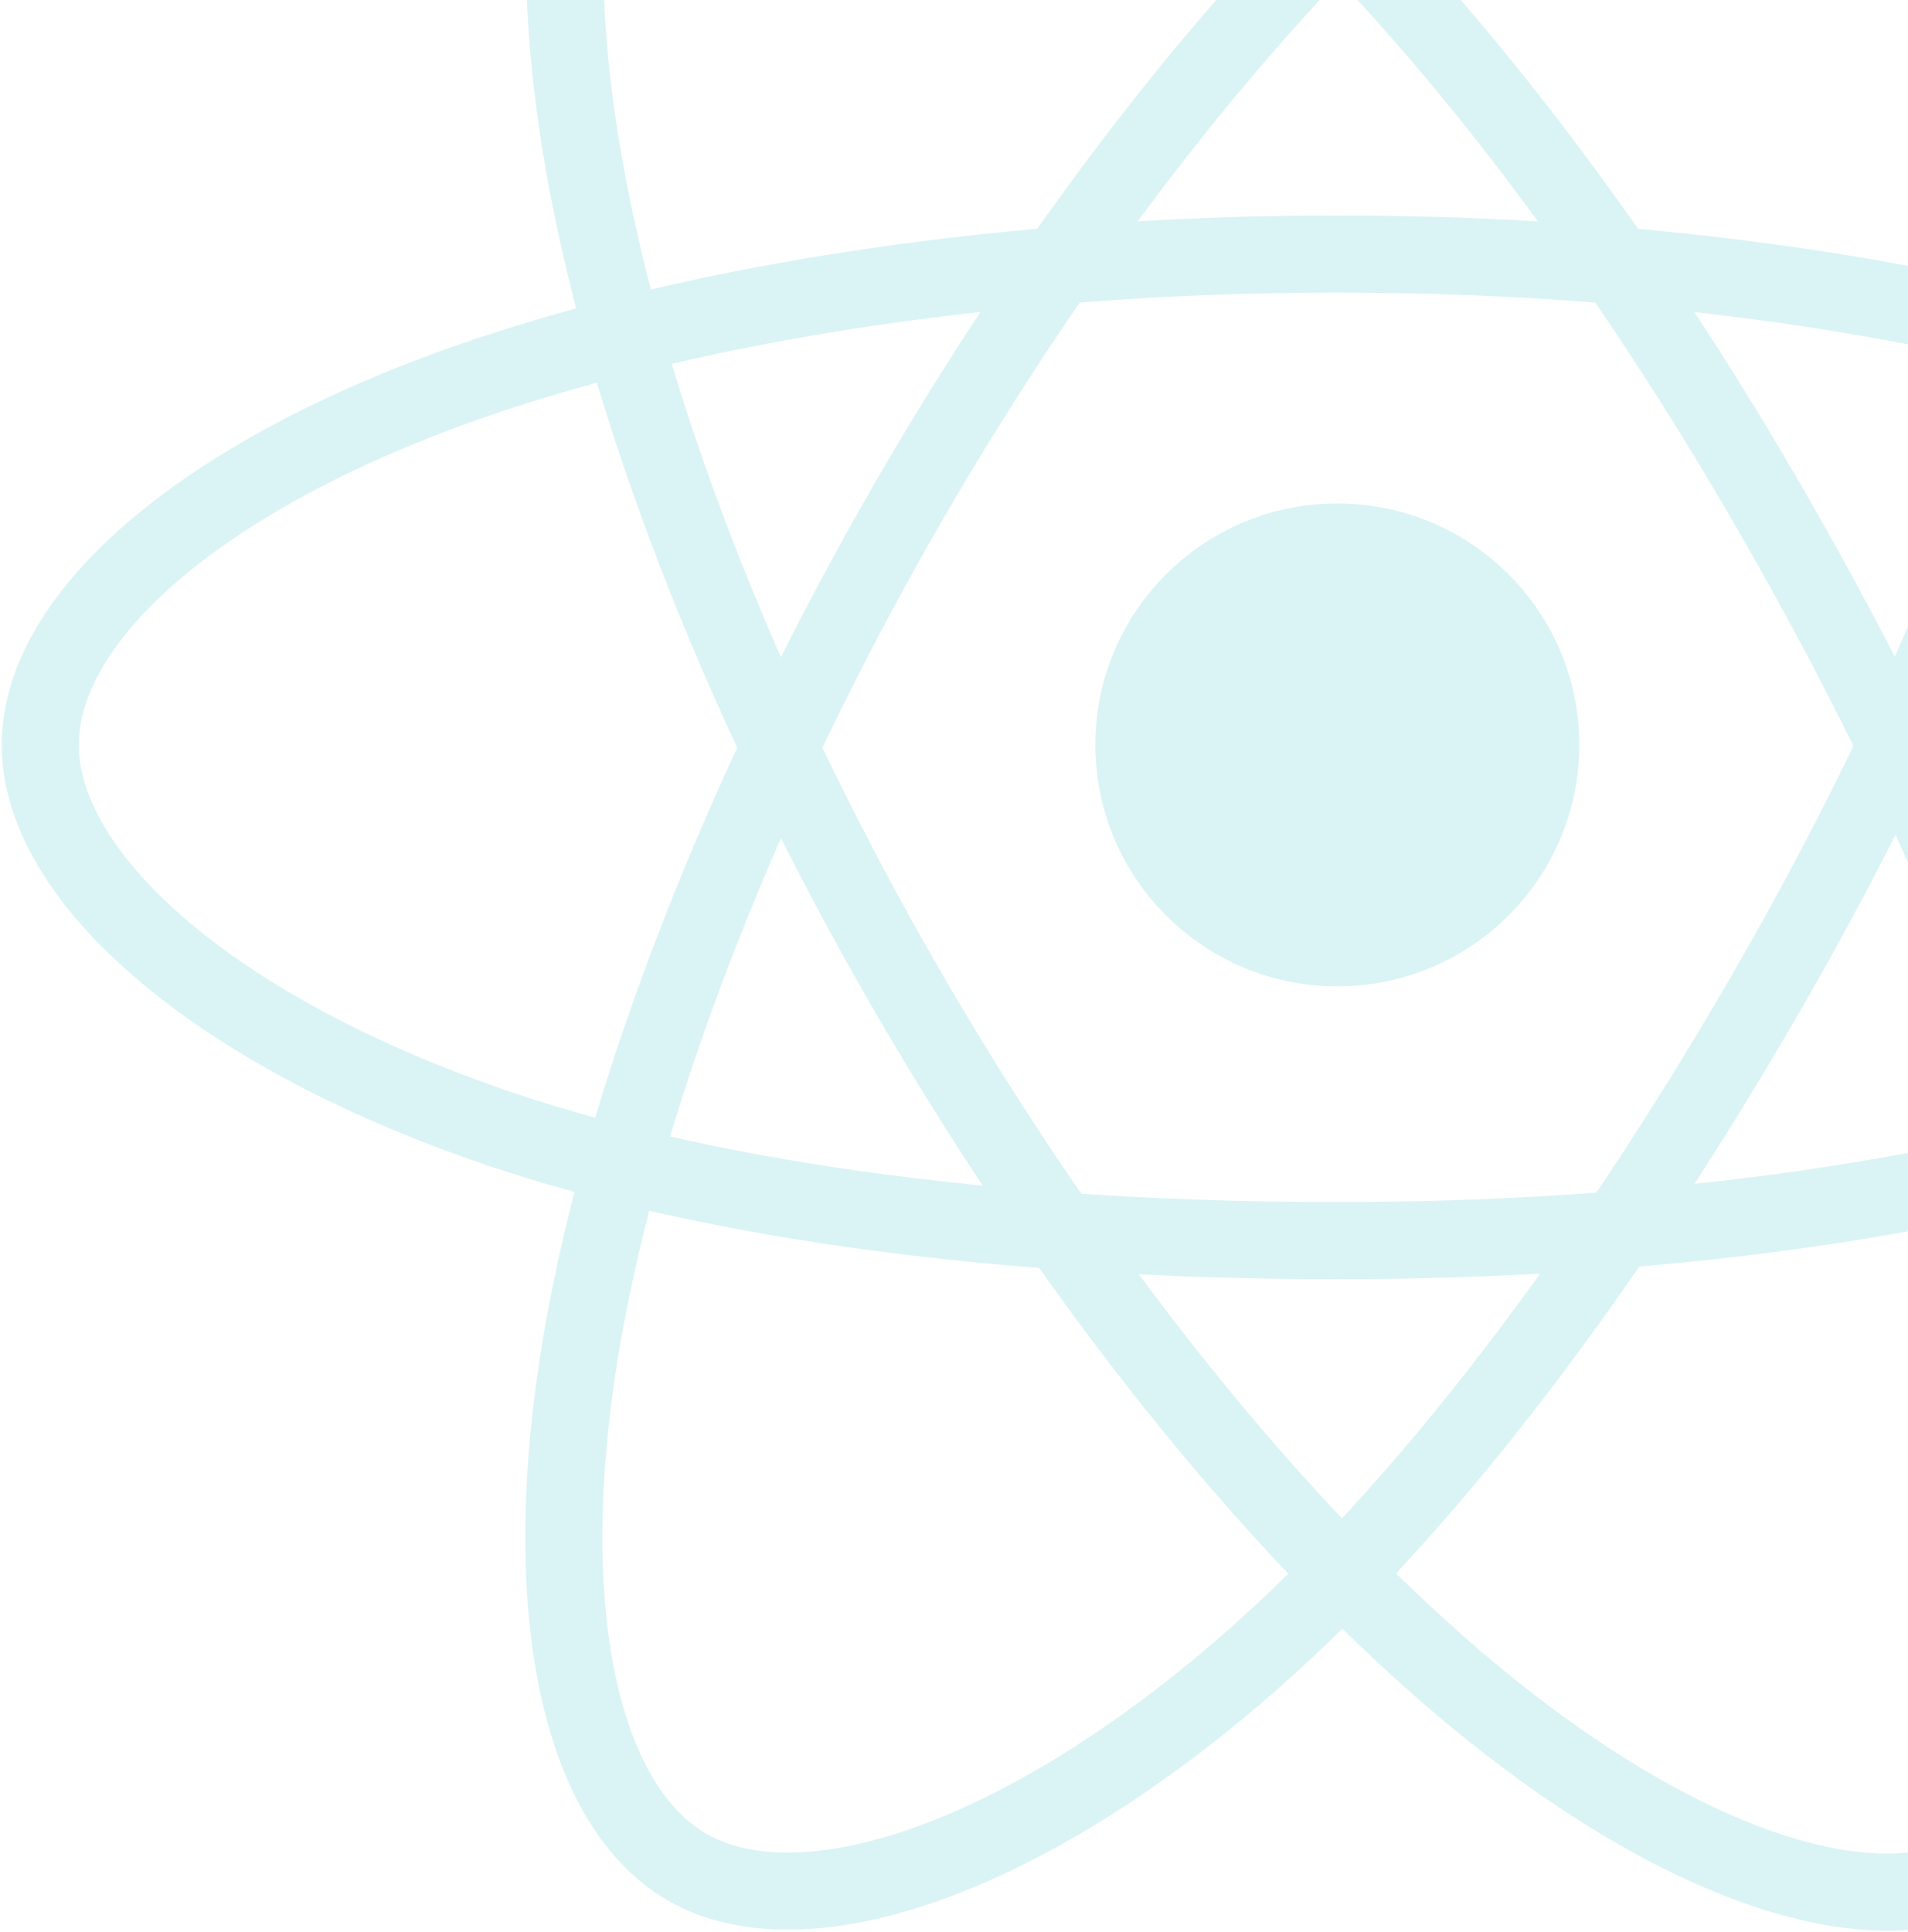
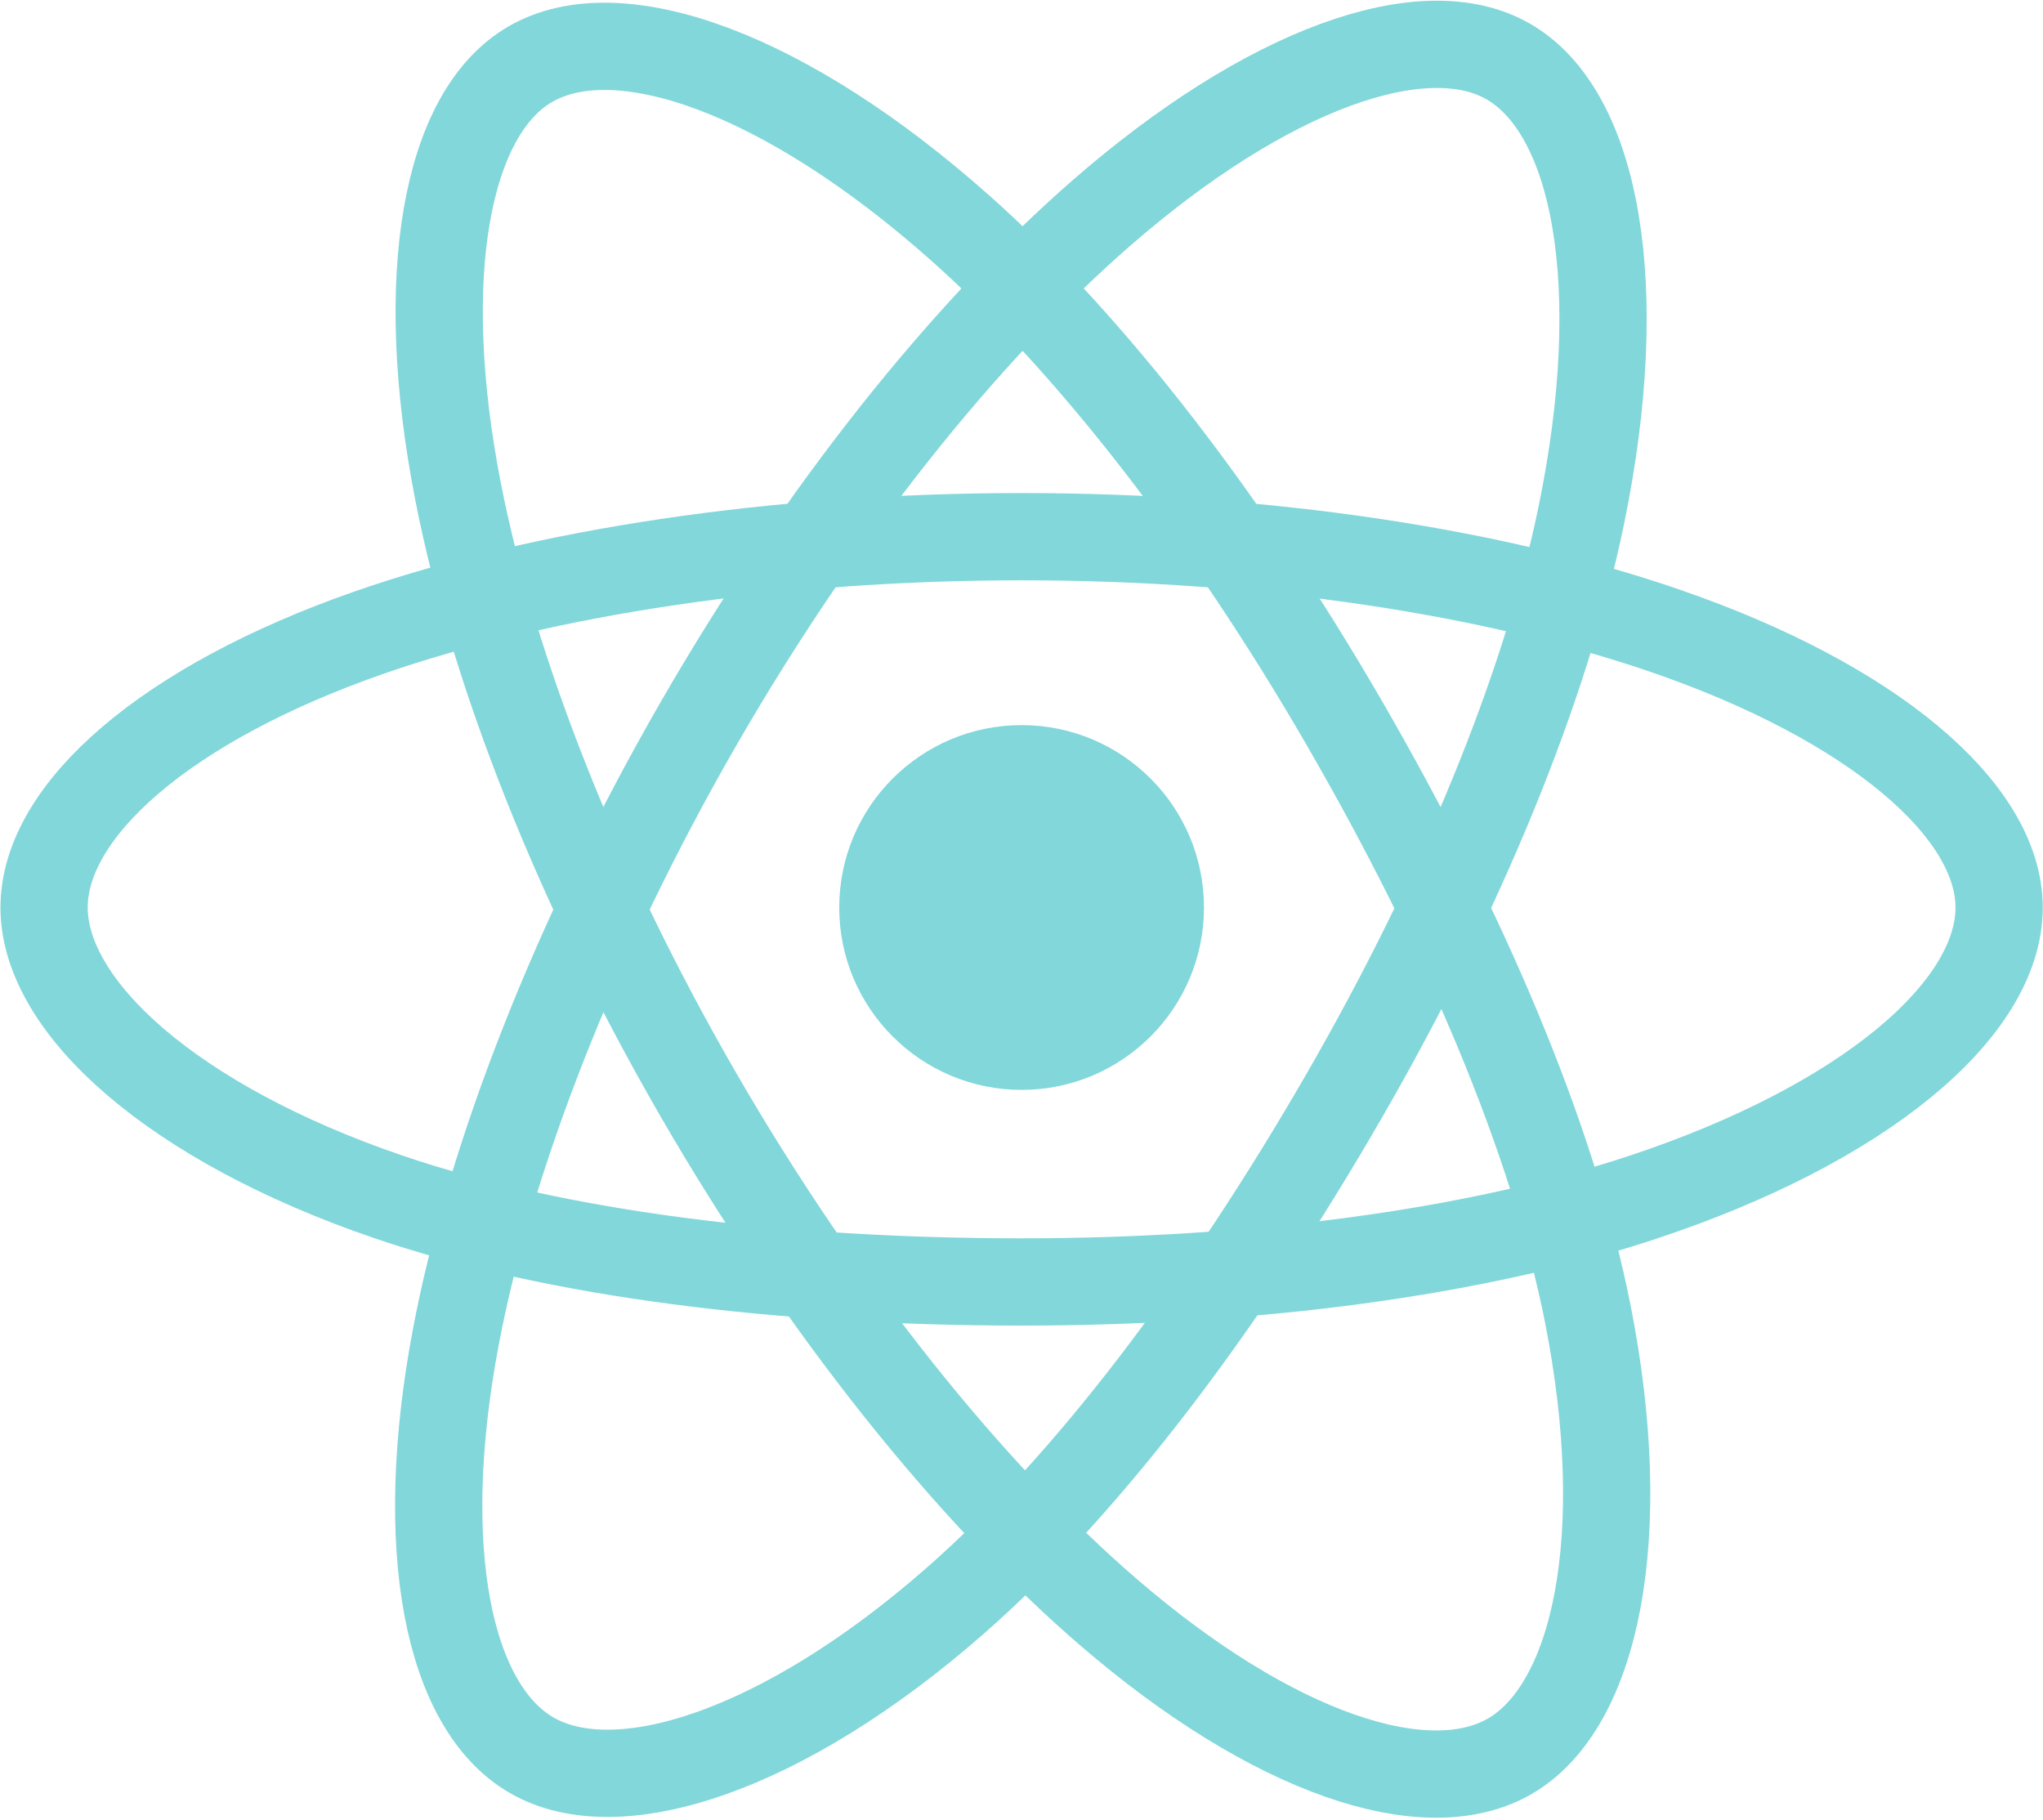
- <svg xmlns="http://www.w3.org/2000/svg" width="866px" height="877px" viewBox="0 0 866 877" version="1.1">
+ <svg xmlns="http://www.w3.org/2000/svg" width="1124px" height="1001px" viewBox="0 0 1124 1001" version="1.1">
  <defs />
-   <g id="Epic" stroke="none" stroke-width="1" fill="none" fill-rule="evenodd" opacity="0.299">
-     <g id="Footer" transform="translate(-552, 0)">
-       <g id="artsy_react_logo" transform="translate(570, -181)">
-         <g id="React.js_logo">
-           <g id="Page-1">
-             <g id="React.js_logo">
-               <g id="Layer_2">
-                 <ellipse id="Oval" fill="#82D7DA" fill-rule="nonzero" cx="589.063" cy="519.141" rx="109.845" ry="109.599" />
-                 <path d="M976.855,352.902 C1101.321,395.654 1177.847,460.461 1177.847,519.141 C1177.847,580.293 1096.742,649.136 963.085,693.321 C862.033,726.727 729.064,744.163 589.063,744.163 C445.527,744.163 309.606,727.796 207.44,692.952 C78.153,648.861 0.28,579.124 0.28,519.141 C0.28,460.937 73.347,396.633 196.063,353.944 C299.751,317.877 440.141,296.304 589.063,296.304 C736.546,296.304 873.553,317.419 976.855,352.902 Z" id="Shape" stroke="#82D7DA" stroke-width="35" />
-                 <path d="M394.643,408.365 C468.321,280.893 555.099,173.022 637.513,101.461 C736.811,15.24 831.307,-18.528 882.254,10.786 C935.347,41.334 954.603,145.83 926.193,283.425 C904.713,387.455 853.424,511.095 783.484,632.102 C711.777,756.166 629.665,865.468 548.372,936.367 C445.503,1026.087 346.054,1058.554 293.974,1028.589 C243.441,999.511 224.113,904.235 248.357,776.842 C268.84,669.202 320.245,537.084 394.643,408.365 L394.643,408.365 Z" id="Shape" stroke="#82D7DA" stroke-width="35" />
-                 <path d="M249.633,269.212 C224.356,140.318 242.228,41.767 293.127,12.367 C346.168,-18.27 446.519,17.27 551.805,110.547 C631.41,181.068 713.152,287.15 783.296,408.041 C855.21,531.985 909.112,657.552 930.077,763.231 C956.608,896.962 935.133,999.142 883.104,1029.194 C832.618,1058.355 740.235,1027.481 641.725,942.901 C558.492,871.438 469.444,761.02 394.829,632.426 C320.939,505.076 270.612,376.191 249.633,269.212 Z" id="Shape" stroke="#82D7DA" stroke-width="35" />
-               </g>
-             </g>
-           </g>
-         </g>
+   <g id="Page-1" stroke="none" stroke-width="1" fill="none" fill-rule="evenodd">
+     <g id="React.js_logo" transform="translate(24, 24)">
+       <g id="Layer_2">
+         <circle id="Oval" fill="#82D7DA" cx="538.058" cy="475.256" r="100.334" />
+         <path d="M892.272,323.07 C1005.96,362.208 1075.86,421.536 1075.86,475.256 C1075.86,531.238 1001.778,594.262 879.694,634.712 C787.392,665.294 665.936,681.256 538.058,681.256 C406.95,681.256 282.798,666.272 189.478,634.374 C71.386,594.01 0.256,530.168 0.256,475.256 C0.256,421.972 66.996,363.104 179.086,324.024 C273.796,291.006 402.03,271.256 538.058,271.256 C672.77,271.256 797.914,290.586 892.272,323.07 Z" id="Shape" stroke="#82D7DA" stroke-width="48" />
+         <path d="M360.472,373.844 C427.77,257.148 507.034,158.396 582.312,92.884 C673.012,13.952 759.326,-16.962 805.862,9.874 C854.358,37.84 871.946,133.502 845.996,259.466 C826.376,354.702 779.528,467.89 715.644,578.668 C650.146,692.244 575.144,792.306 500.89,857.212 C406.928,939.348 316.09,969.07 268.52,941.638 C222.362,915.018 204.708,827.796 226.852,711.172 C245.562,612.632 292.516,491.682 360.472,373.844 L360.472,373.844 Z" id="Shape" stroke="#82D7DA" stroke-width="48" />
+         <path d="M228.018,246.454 C204.93,128.456 221.254,38.236 267.746,11.322 C316.194,-16.726 407.856,15.81 504.026,101.202 C576.738,165.762 651.402,262.876 715.472,373.548 C781.16,487.014 830.394,601.966 849.544,698.712 C873.778,821.138 854.162,914.68 806.638,942.192 C760.524,968.888 676.14,940.624 586.16,863.194 C510.134,797.772 428.796,696.688 360.642,578.964 C293.15,462.38 247.18,344.39 228.018,246.454 Z" id="Shape" stroke="#82D7DA" stroke-width="48" />
      </g>
    </g>
  </g>
</svg>
